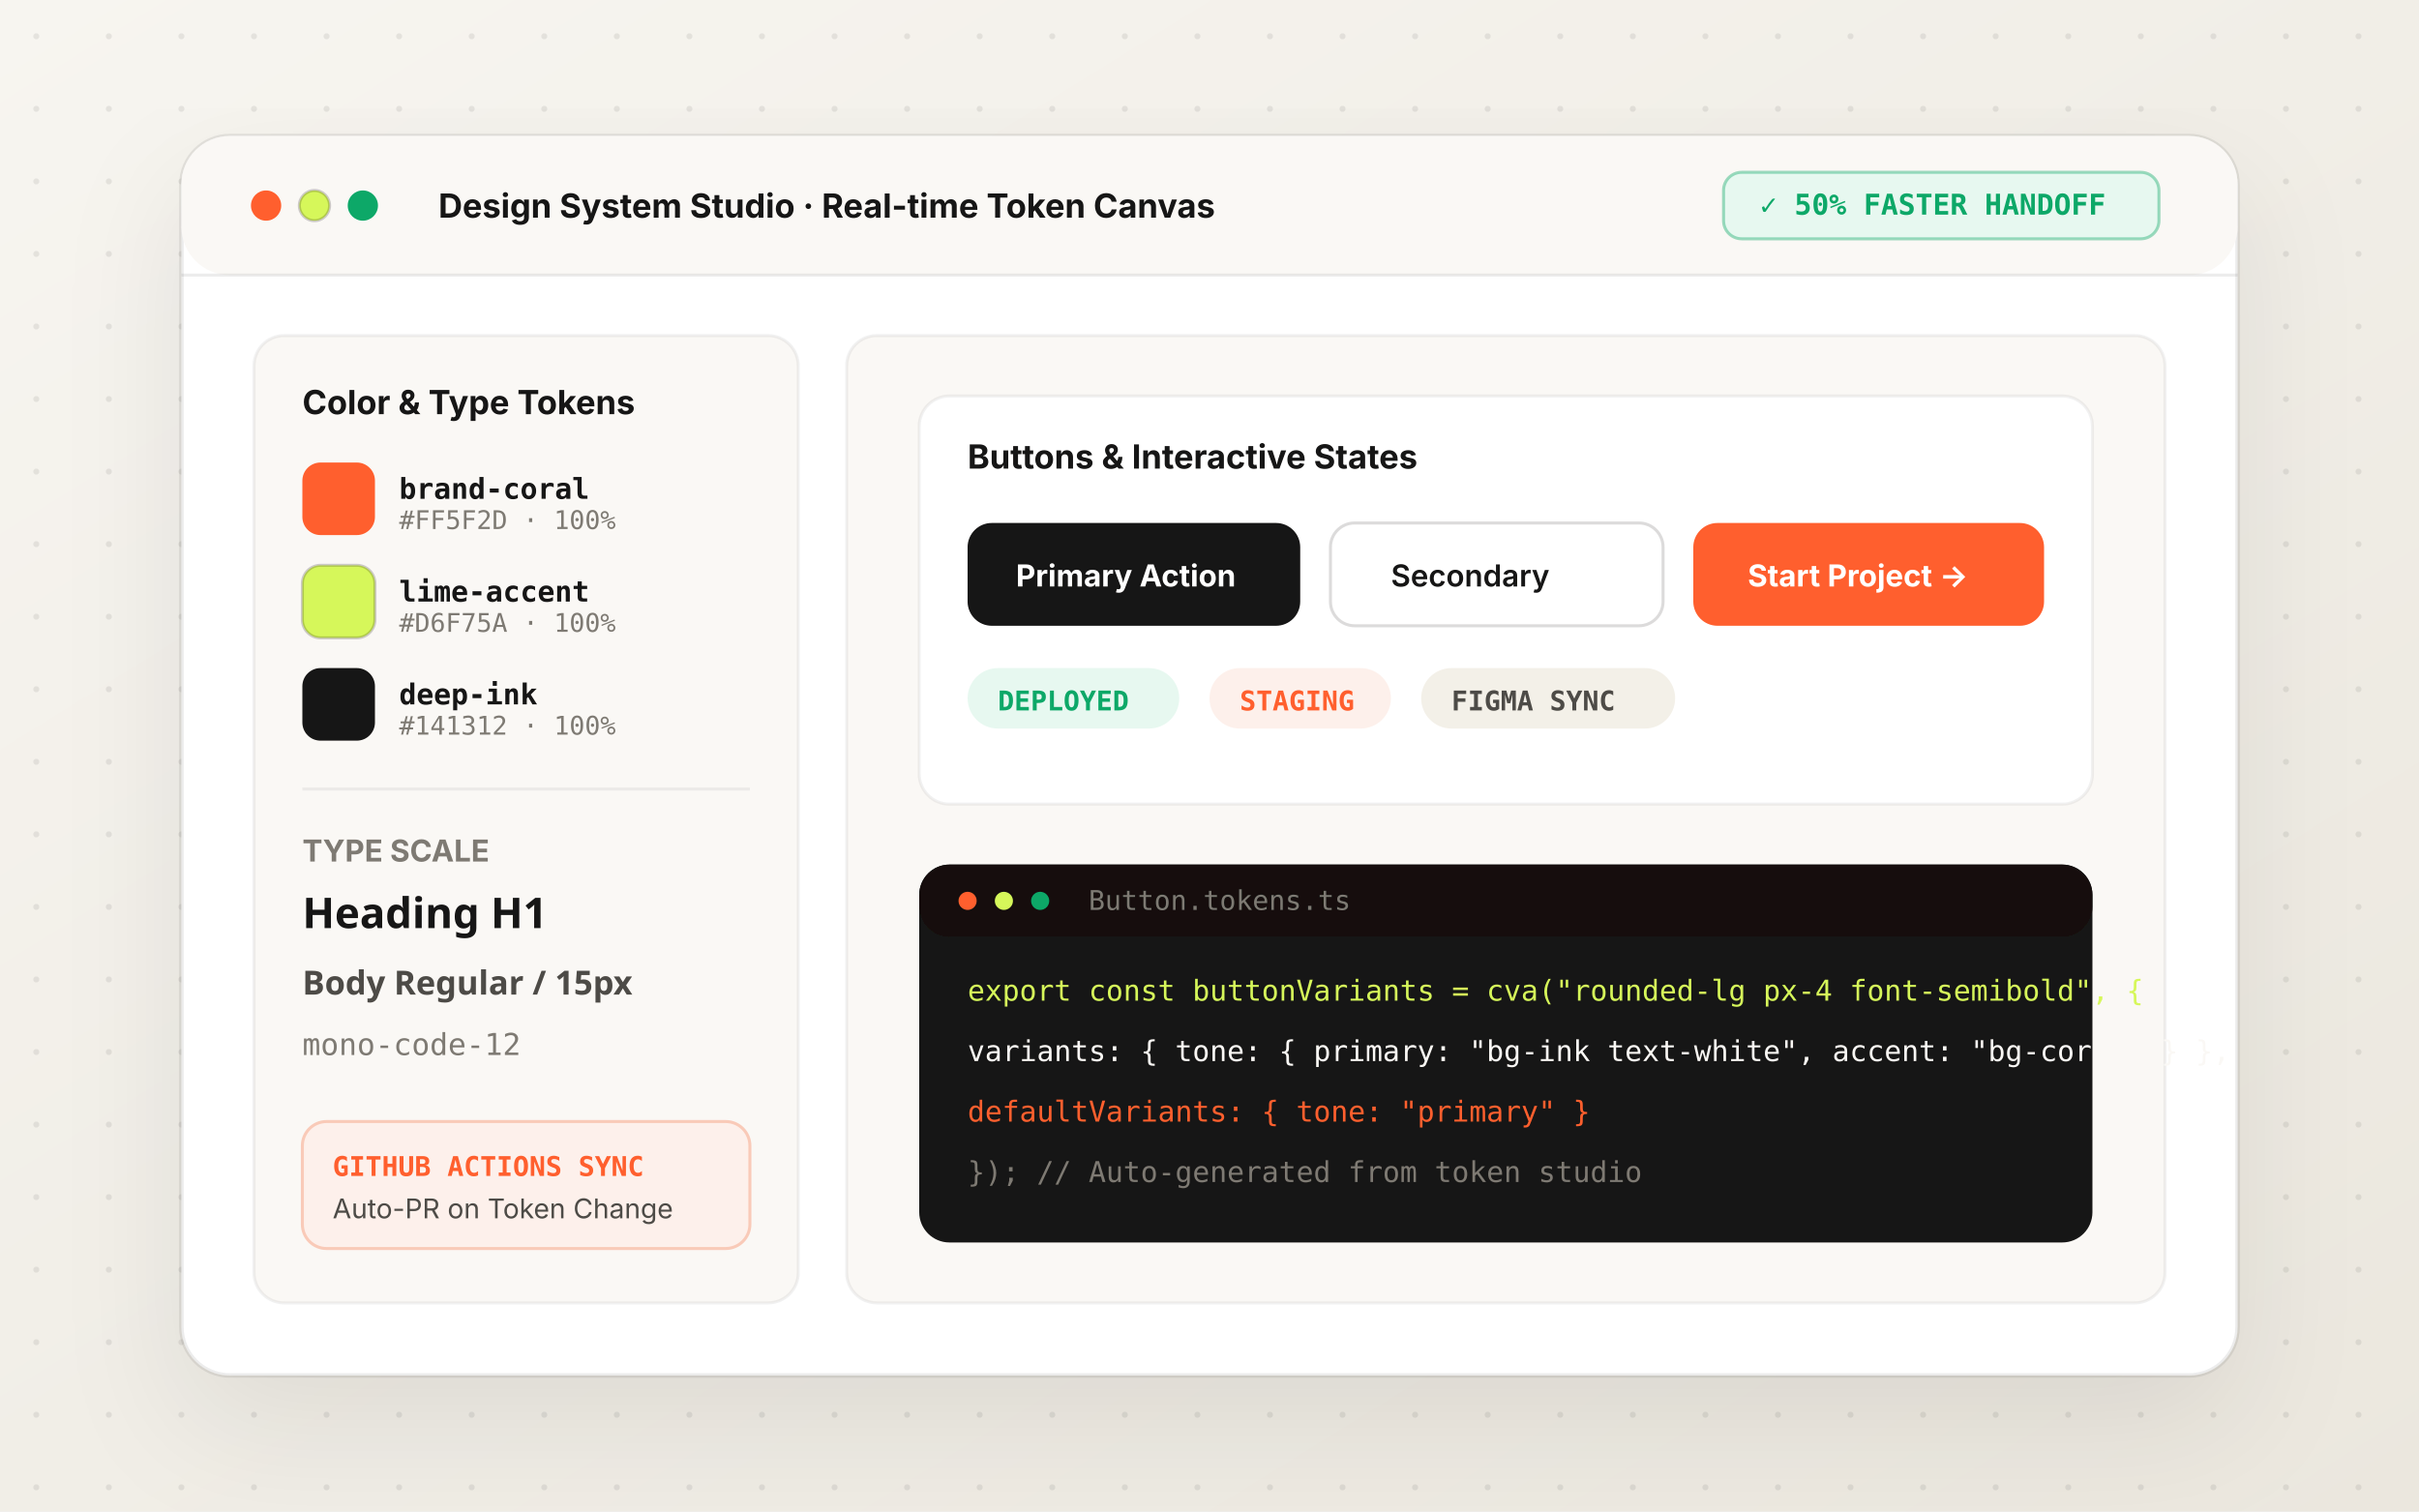
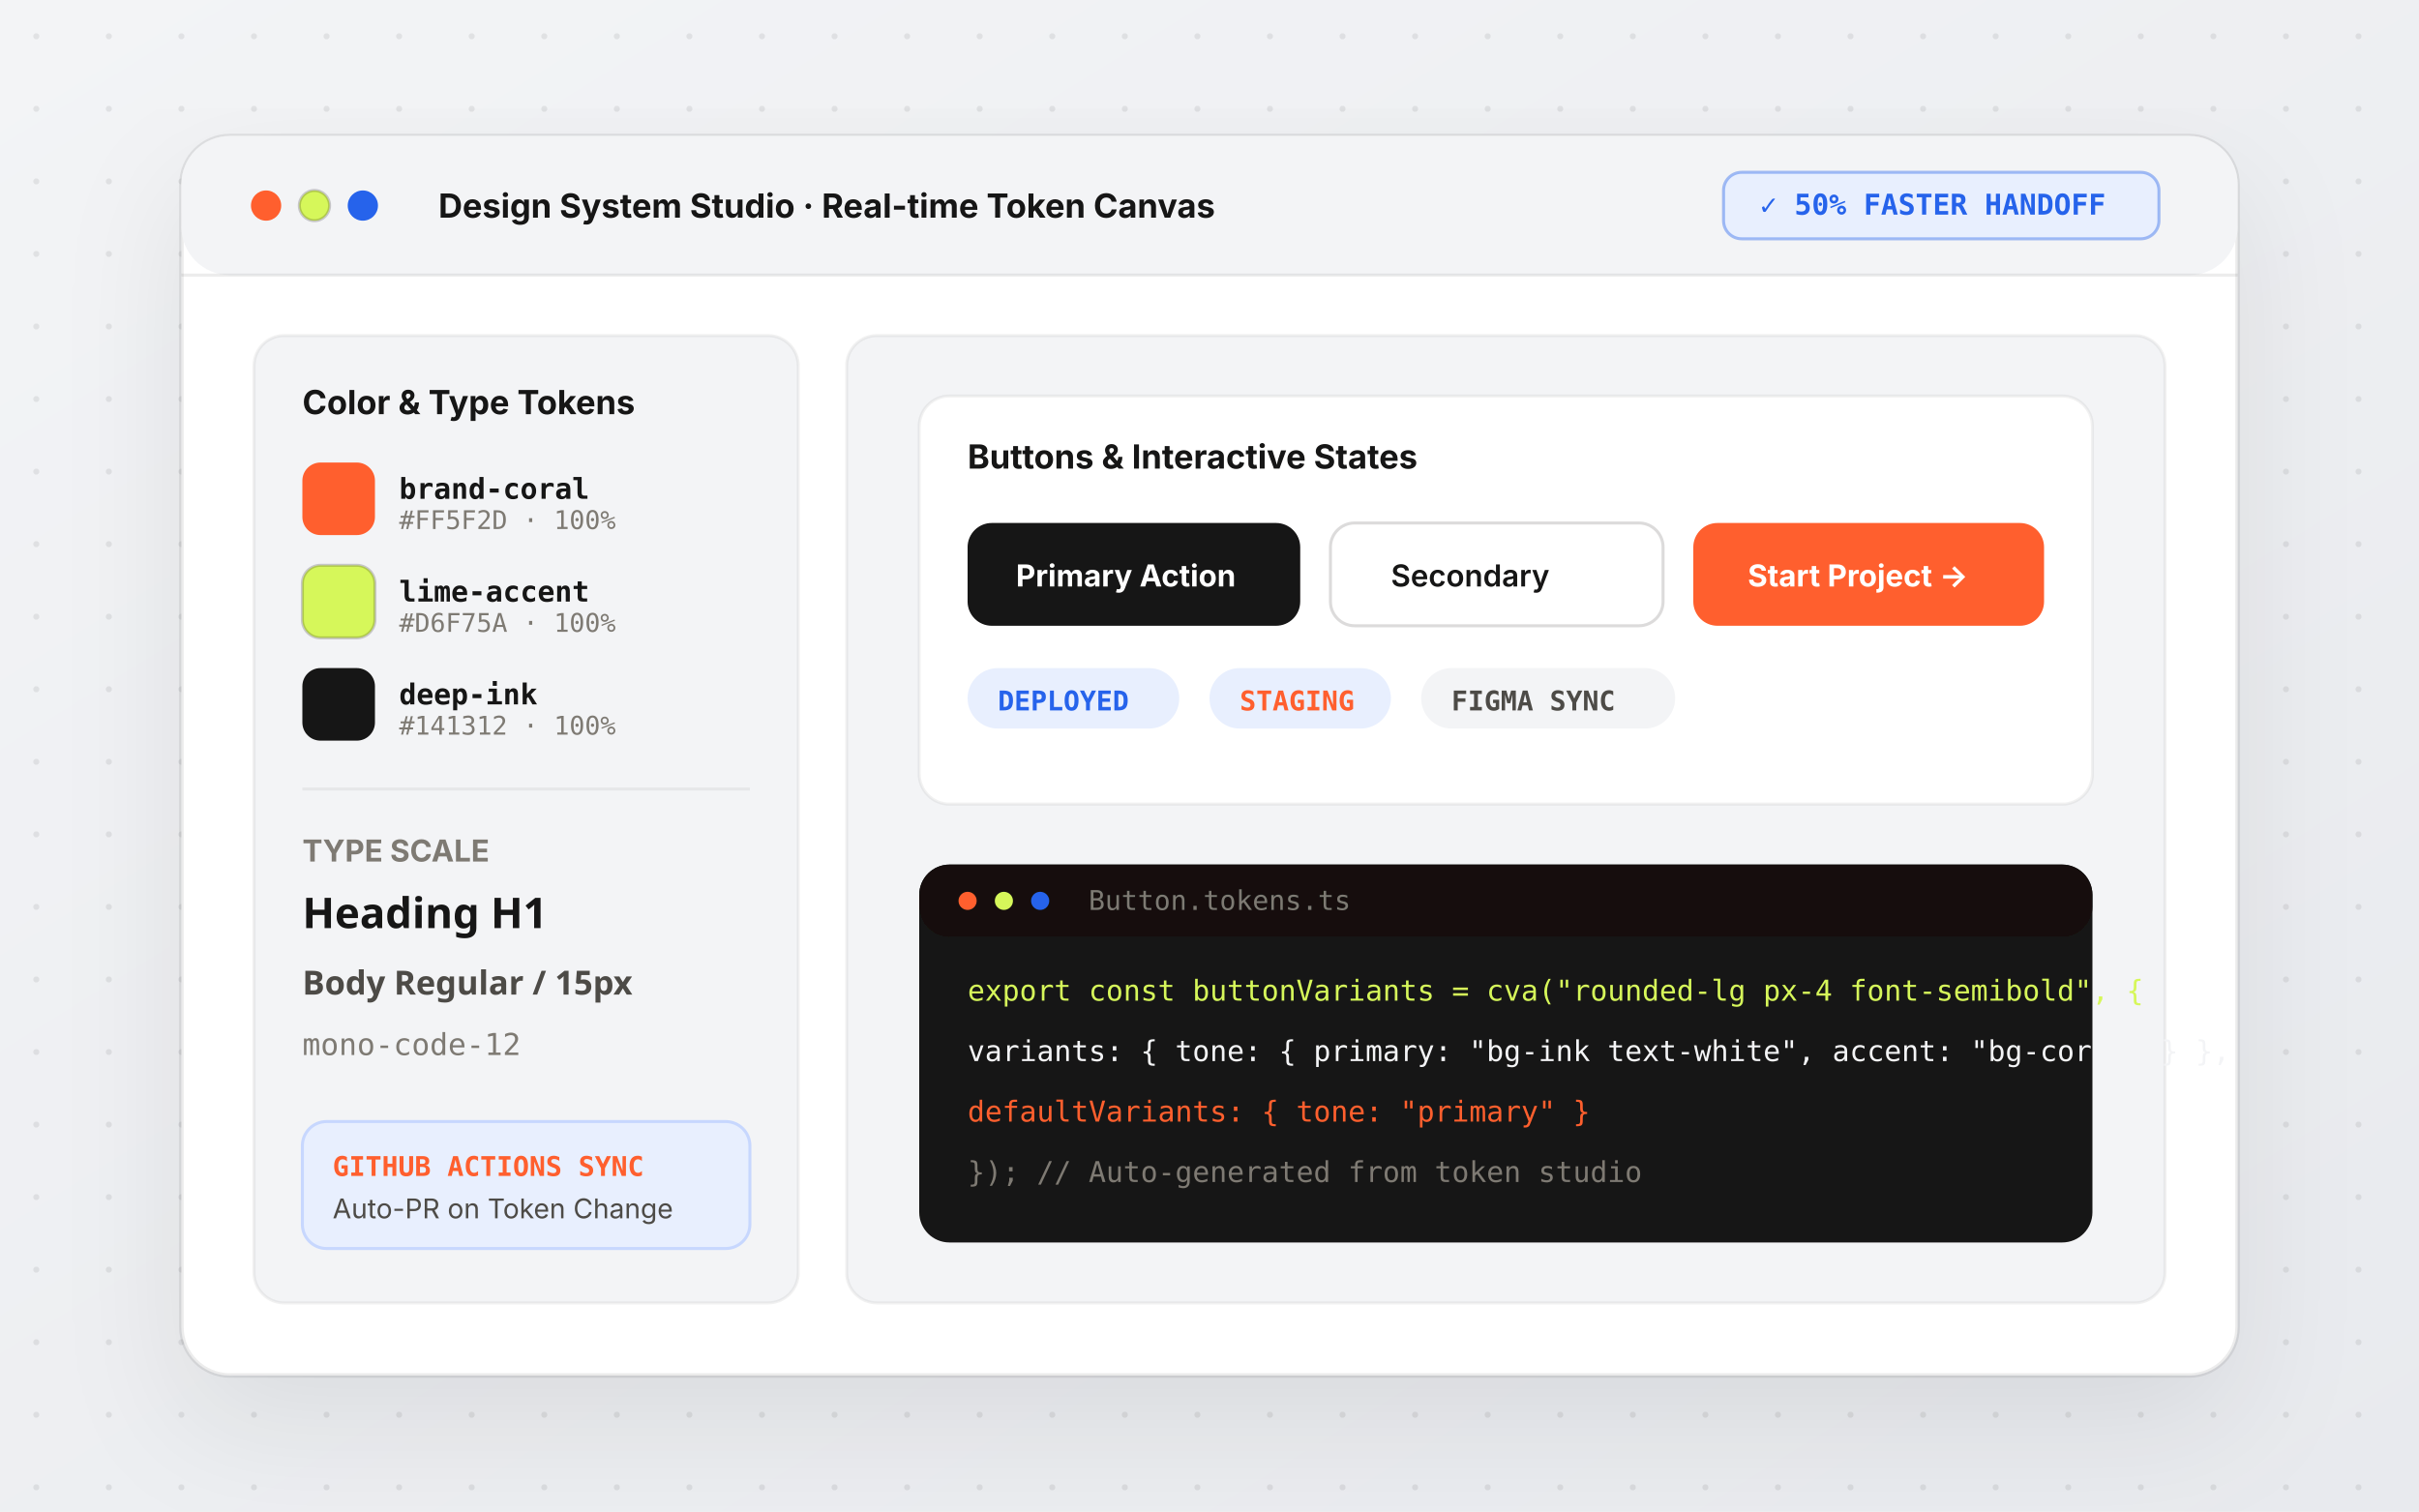
<svg xmlns="http://www.w3.org/2000/svg" viewBox="0 0 800 500" width="100%" height="100%">
  <defs>
    <linearGradient id="ds-bg" x1="0%" y1="0%" x2="100%" y2="100%">
-       <stop offset="0%" stop-color="#F7F5F0" />
-       <stop offset="100%" stop-color="#EBE7DE" />
+       <stop offset="0%" stop-color="#f3f4f6" />
+       <stop offset="100%" stop-color="#e8eaee" />
    </linearGradient>
    <filter id="ds-shadow" x="-5%" y="-5%" width="110%" height="115%" filterUnits="userSpaceOnUse">
      <feDropShadow dx="0" dy="16" stdDeviation="20" flood-color="#141312" flood-opacity="0.08" />
    </filter>
  </defs>
  <rect width="800" height="500" fill="url(#ds-bg)" />
  <pattern id="canvas-dots" width="24" height="24" patternUnits="userSpaceOnUse">
    <circle cx="12" cy="12" r="1" fill="#141312" fill-opacity="0.08" />
  </pattern>
  <rect width="800" height="500" fill="url(#canvas-dots)" />
  <g transform="translate(60, 45)" filter="url(#ds-shadow)">
    <rect width="680" height="410" rx="16" fill="#FFFFFF" stroke="#141312" stroke-opacity="0.08" stroke-width="1.5" />
-     <rect width="680" height="46" rx="16" fill="#FAF8F5" />
+     <rect width="680" height="46" rx="16" fill="#f3f4f6" />
    <path d="M 0 46 L 680 46" stroke="#141312" stroke-opacity="0.08" stroke-width="1" />
    <circle cx="28" cy="23" r="5" fill="#FF5F2D" />
    <circle cx="44" cy="23" r="5" fill="#D6F75A" stroke="#141312" stroke-opacity="0.2" />
-     <circle cx="60" cy="23" r="5" fill="#0DA868" />
+     <circle cx="60" cy="23" r="5" fill="#2563eb" />
    <text x="85" y="27" font-family="-apple-system, sans-serif" font-size="11" font-weight="700" fill="#141312">Design System Studio · Real-time Token Canvas</text>
-     <rect x="510" y="12" width="144" height="22" rx="6" fill="#E7F8F0" stroke="#0DA868" stroke-opacity="0.4" />
-     <text x="522" y="26" font-family="'JetBrains Mono', monospace" font-size="9.5" font-weight="700" fill="#0DA868">✓ 50% FASTER HANDOFF</text>
+     <rect x="510" y="12" width="144" height="22" rx="6" fill="#e8effe" stroke="#2563eb" stroke-opacity="0.4" />
+     <text x="522" y="26" font-family="'JetBrains Mono', monospace" font-size="9.5" font-weight="700" fill="#2563eb">✓ 50% FASTER HANDOFF</text>
    <g transform="translate(24, 66)">
-       <rect width="180" height="320" rx="10" fill="#FAF8F5" stroke="#141312" stroke-opacity="0.06" />
+       <rect width="180" height="320" rx="10" fill="#f3f4f6" stroke="#141312" stroke-opacity="0.06" />
      <text x="16" y="26" font-family="-apple-system, sans-serif" font-size="11" font-weight="700" fill="#141312">Color &amp; Type Tokens</text>
      <rect x="16" y="42" width="24" height="24" rx="6" fill="#FF5F2D" />
      <text x="48" y="54" font-family="'JetBrains Mono', monospace" font-size="9.5" font-weight="600" fill="#141312">brand-coral</text>
      <text x="48" y="64" font-family="'JetBrains Mono', monospace" font-size="8.5" fill="#7E7A73">#FF5F2D · 100%</text>
      <rect x="16" y="76" width="24" height="24" rx="6" fill="#D6F75A" stroke="#141312" stroke-opacity="0.2" />
      <text x="48" y="88" font-family="'JetBrains Mono', monospace" font-size="9.5" font-weight="600" fill="#141312">lime-accent</text>
      <text x="48" y="98" font-family="'JetBrains Mono', monospace" font-size="8.5" fill="#7E7A73">#D6F75A · 100%</text>
      <rect x="16" y="110" width="24" height="24" rx="6" fill="#141312" />
      <text x="48" y="122" font-family="'JetBrains Mono', monospace" font-size="9.5" font-weight="600" fill="#141312">deep-ink</text>
      <text x="48" y="132" font-family="'JetBrains Mono', monospace" font-size="8.5" fill="#7E7A73">#141312 · 100%</text>
      <path d="M 16 150 L 164 150" stroke="#141312" stroke-opacity="0.06" />
      <text x="16" y="174" font-family="-apple-system, sans-serif" font-size="10" font-weight="700" fill="#7E7A73">TYPE SCALE</text>
      <text x="16" y="196" font-family="'Manrope', sans-serif" font-size="14" font-weight="800" fill="#141312">Heading H1</text>
      <text x="16" y="218" font-family="'Manrope', sans-serif" font-size="11" font-weight="600" fill="#4E4B46">Body Regular / 15px</text>
      <text x="16" y="238" font-family="'JetBrains Mono', monospace" font-size="10" fill="#7E7A73">mono-code-12</text>
-       <rect x="16" y="260" width="148" height="42" rx="8" fill="#FDF0EB" stroke="#F9CAB8" />
+       <rect x="16" y="260" width="148" height="42" rx="8" fill="#e8effe" stroke="#c7d7fe" />
      <text x="26" y="278" font-family="'JetBrains Mono', monospace" font-size="9" font-weight="700" fill="#FF5F2D">GITHUB ACTIONS SYNC</text>
      <text x="26" y="292" font-family="-apple-system, sans-serif" font-size="9" fill="#4E4B46">Auto-PR on Token Change</text>
    </g>
    <g transform="translate(220, 66)">
-       <rect width="436" height="320" rx="10" fill="#FAF8F5" stroke="#141312" stroke-opacity="0.06" />
+       <rect width="436" height="320" rx="10" fill="#f3f4f6" stroke="#141312" stroke-opacity="0.06" />
      <g transform="translate(24, 20)">
        <rect width="388" height="135" rx="10" fill="#FFFFFF" stroke="#141312" stroke-opacity="0.06" />
        <text x="16" y="24" font-family="-apple-system, sans-serif" font-size="11" font-weight="700" fill="#141312">Buttons &amp; Interactive States</text>
        <rect x="16" y="42" width="110" height="34" rx="8" fill="#141312" />
        <text x="32" y="63" font-family="-apple-system, sans-serif" font-size="10" font-weight="700" fill="#FFFFFF">Primary Action</text>
        <rect x="136" y="42" width="110" height="34" rx="8" fill="#FFFFFF" stroke="#141312" stroke-opacity="0.15" />
        <text x="156" y="63" font-family="-apple-system, sans-serif" font-size="10" font-weight="600" fill="#141312">Secondary</text>
        <rect x="256" y="42" width="116" height="34" rx="8" fill="#FF5F2D" />
        <text x="274" y="63" font-family="-apple-system, sans-serif" font-size="10" font-weight="700" fill="#FFFFFF">Start Project →</text>
-         <rect x="16" y="90" width="70" height="20" rx="10" fill="#E7F8F0" />
-         <text x="26" y="104" font-family="'JetBrains Mono', monospace" font-size="9" font-weight="700" fill="#0DA868">DEPLOYED</text>
-         <rect x="96" y="90" width="60" height="20" rx="10" fill="#FDF0EB" />
+         <rect x="16" y="90" width="70" height="20" rx="10" fill="#e8effe" />
+         <text x="26" y="104" font-family="'JetBrains Mono', monospace" font-size="9" font-weight="700" fill="#2563eb">DEPLOYED</text>
+         <rect x="96" y="90" width="60" height="20" rx="10" fill="#e8effe" />
        <text x="106" y="104" font-family="'JetBrains Mono', monospace" font-size="9" font-weight="700" fill="#FF5F2D">STAGING</text>
-         <rect x="166" y="90" width="84" height="20" rx="10" fill="#F3F0E8" />
+         <rect x="166" y="90" width="84" height="20" rx="10" fill="#f3f4f6" />
        <text x="176" y="104" font-family="'JetBrains Mono', monospace" font-size="9" font-weight="700" fill="#4E4B46">FIGMA SYNC</text>
      </g>
      <g transform="translate(24, 175)">
        <rect width="388" height="125" rx="10" fill="#181716" />
        <rect width="388" height="24" rx="10" fill="#121110" />
        <circle cx="16" cy="12" r="3" fill="#FF5F2D" />
        <circle cx="28" cy="12" r="3" fill="#D6F75A" />
-         <circle cx="40" cy="12" r="3" fill="#0DA868" />
+         <circle cx="40" cy="12" r="3" fill="#2563eb" />
        <text x="56" y="15" font-family="'JetBrains Mono', monospace" font-size="9" fill="#7E7A73">Button.tokens.ts</text>
        <text x="16" y="45" font-family="'JetBrains Mono', monospace" font-size="9.5" fill="#D6F75A">export const buttonVariants = cva("rounded-lg px-4 font-semibold", {</text>
-         <text x="16" y="65" font-family="'JetBrains Mono', monospace" font-size="9.5" fill="#FAF8F5">  variants: { tone: { primary: "bg-ink text-white", accent: "bg-coral" } },</text>
+         <text x="16" y="65" font-family="'JetBrains Mono', monospace" font-size="9.5" fill="#f3f4f6">  variants: { tone: { primary: "bg-ink text-white", accent: "bg-coral" } },</text>
        <text x="16" y="85" font-family="'JetBrains Mono', monospace" font-size="9.5" fill="#FF5F2D">  defaultVariants: { tone: "primary" }</text>
        <text x="16" y="105" font-family="'JetBrains Mono', monospace" font-size="9.5" fill="#7E7A73">}); // Auto-generated from token studio</text>
      </g>
    </g>
  </g>
</svg>
